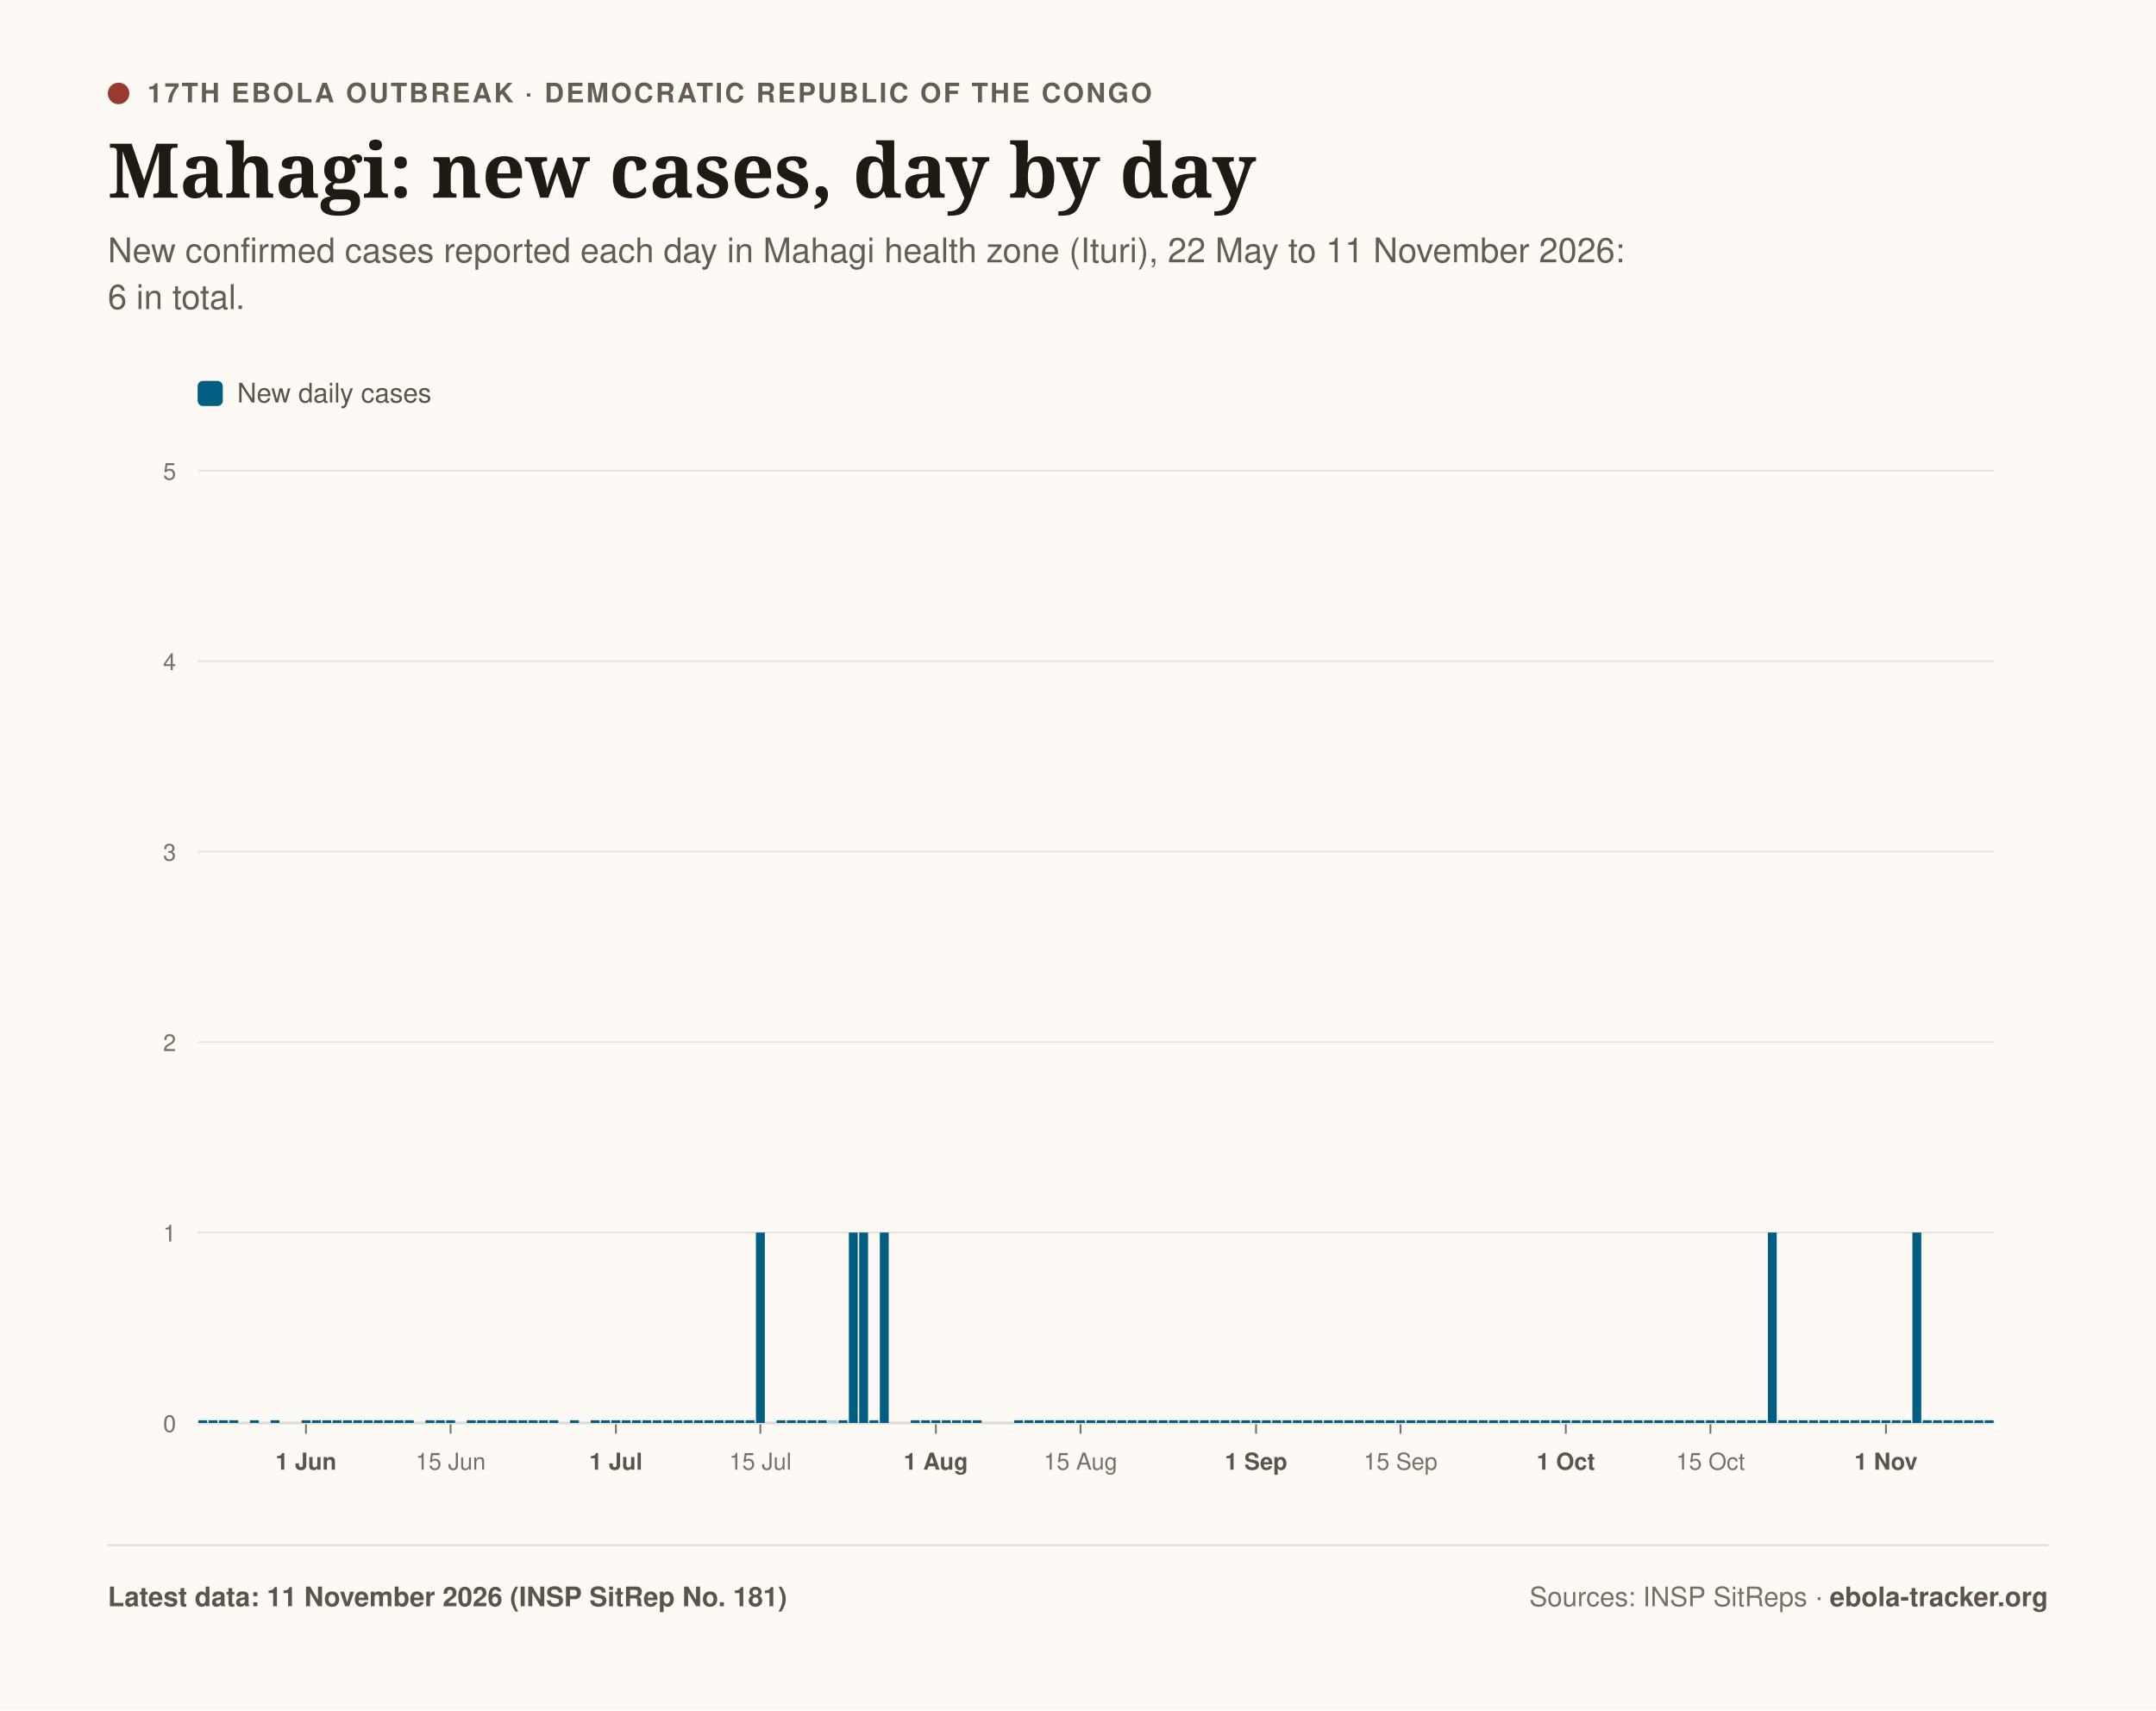
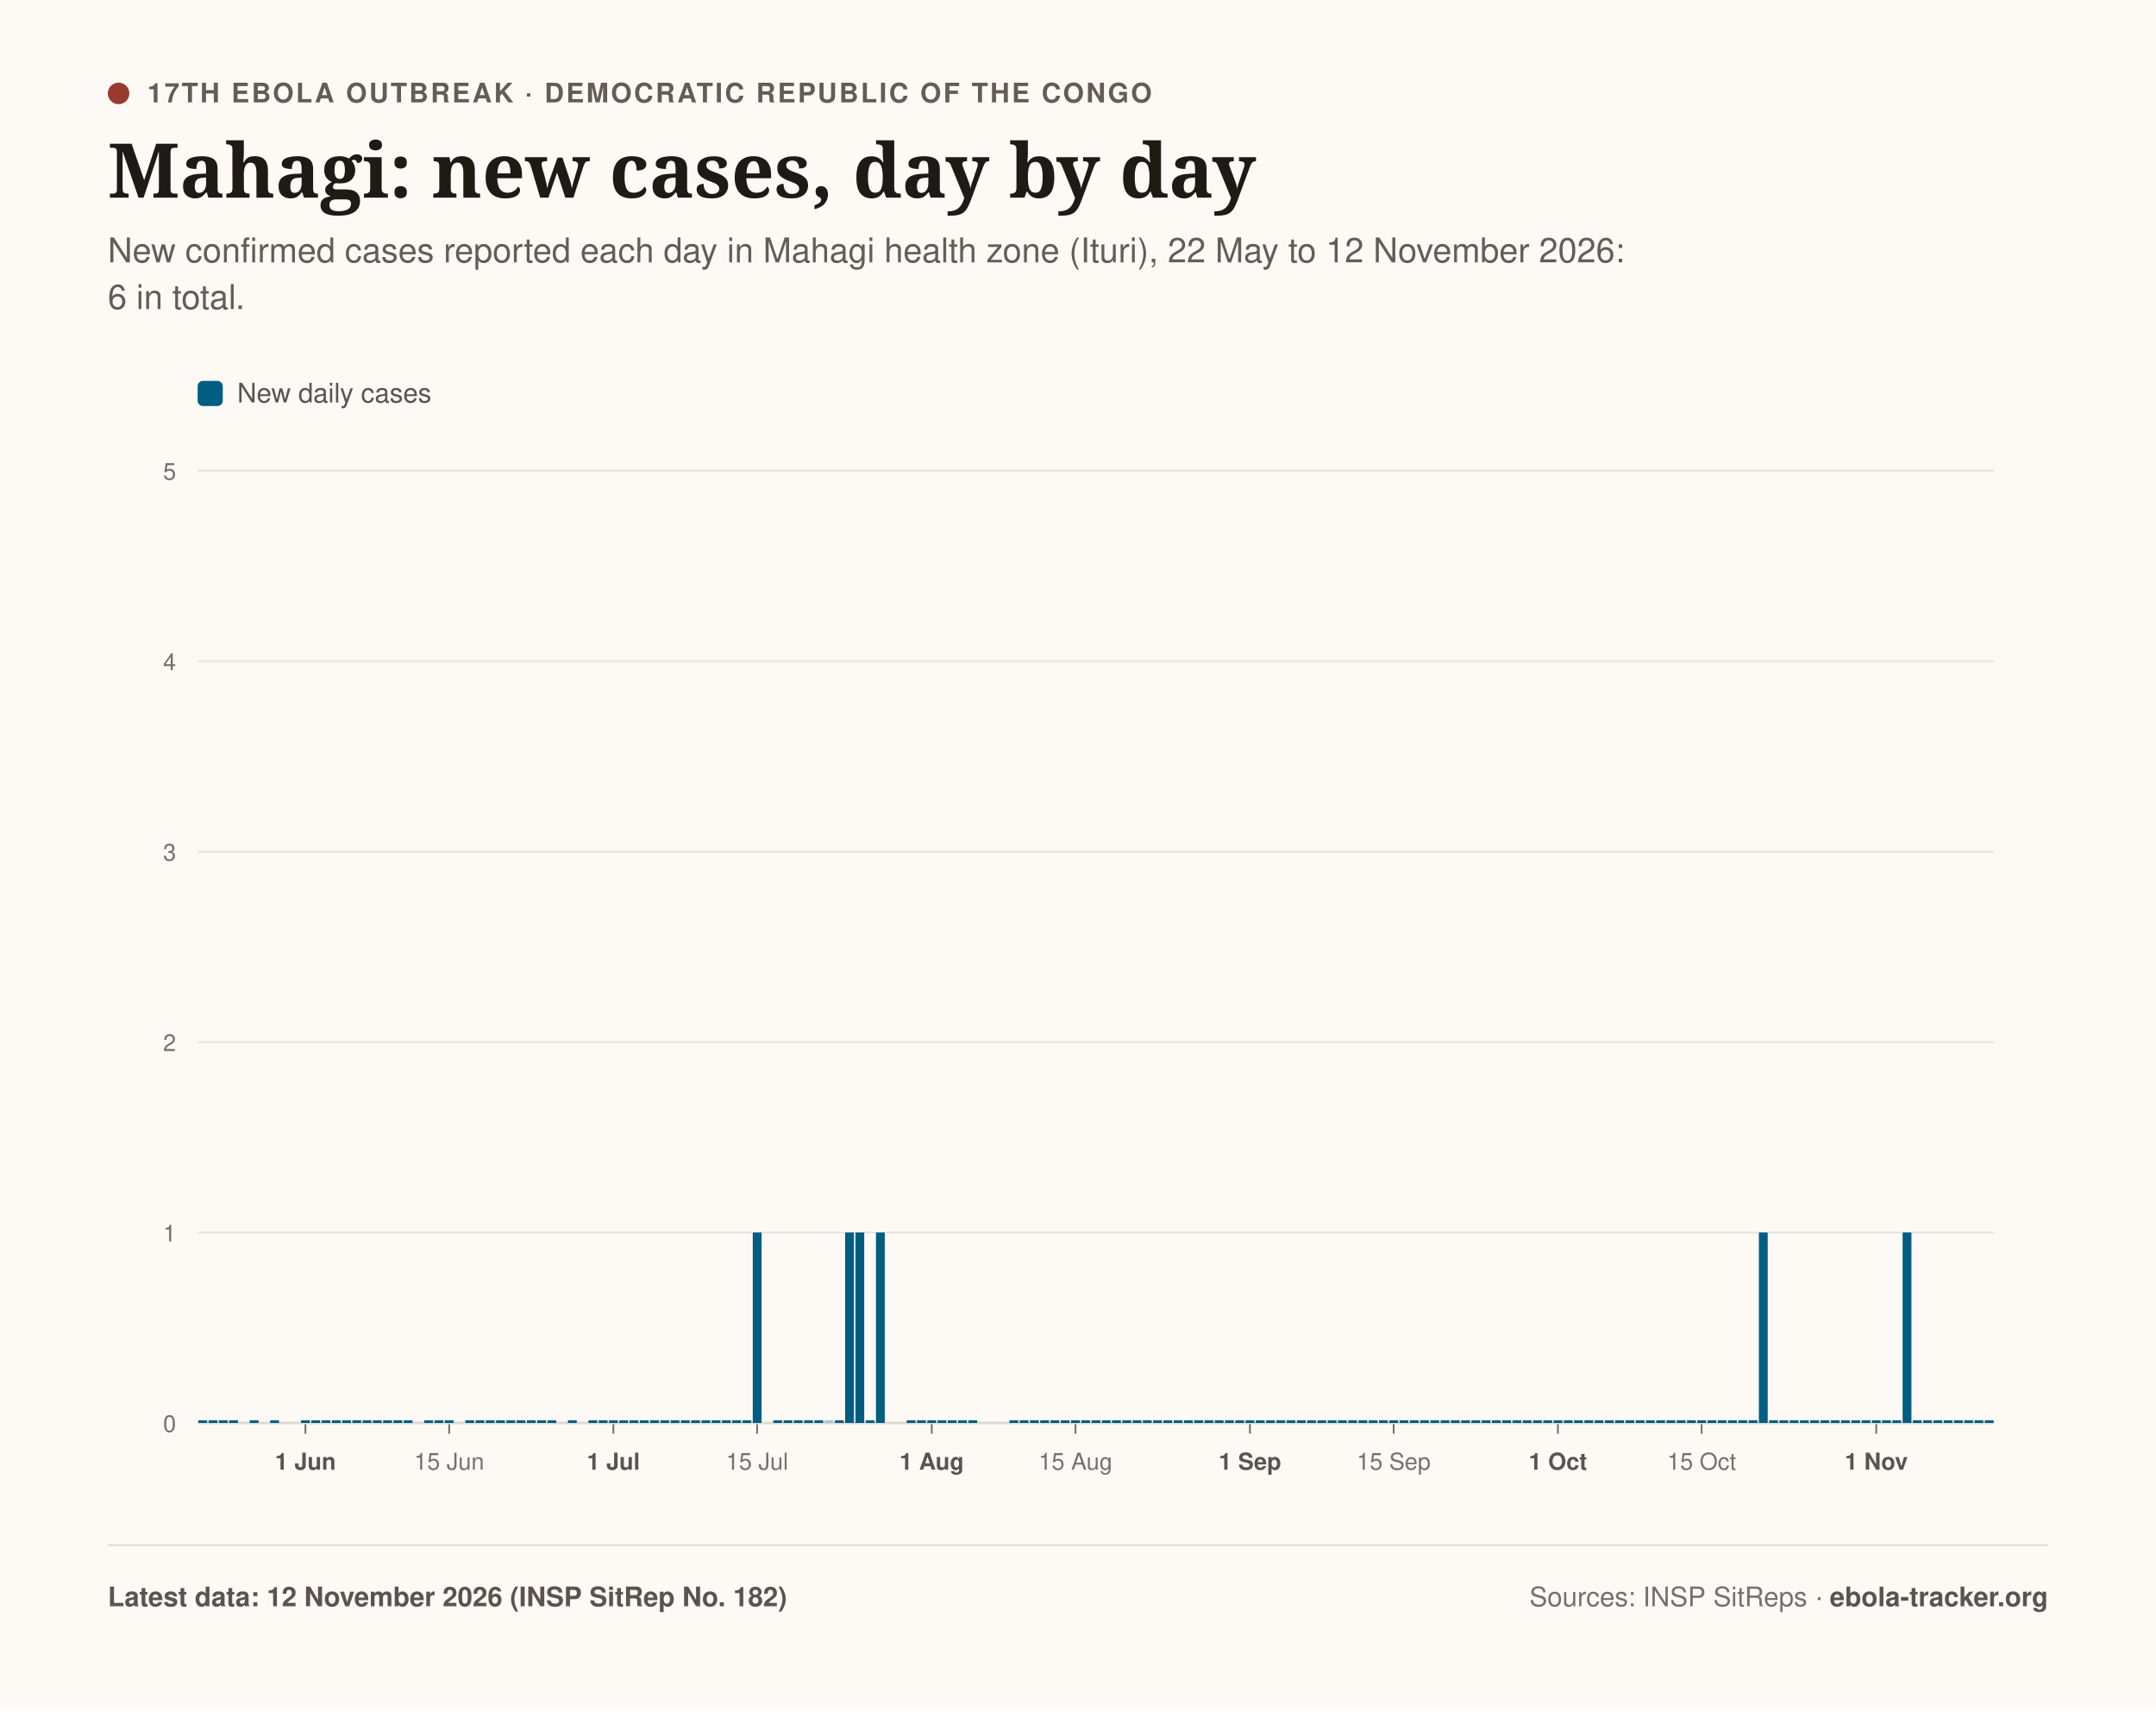
- <svg xmlns="http://www.w3.org/2000/svg" viewBox="0 0 1200 952" role="img" aria-label="Mahagi: new cases, day by day. New confirmed cases reported each day in Mahagi health zone (Ituri), 22 May to 11 November 2026: 6 in total.">
+ <svg xmlns="http://www.w3.org/2000/svg" viewBox="0 0 1200 952" role="img" aria-label="Mahagi: new cases, day by day. New confirmed cases reported each day in Mahagi health zone (Ituri), 22 May to 12 November 2026: 6 in total.">
  <rect width="1200" height="952" fill="#FDFAF6" />
  <circle cx="66" cy="52" r="6" fill="#993A2E" />
  <text x="82.0" y="57.0" font-family="'Public Sans',Helvetica,Arial,sans-serif" font-size="15" font-weight="700" fill="#635D54" text-anchor="start" letter-spacing=".08em">17TH EBOLA OUTBREAK · DEMOCRATIC REPUBLIC OF THE CONGO</text>
  <text x="60.0" y="110.0" font-family="'Source Serif 4',Georgia,serif" font-size="42" font-weight="600" fill="#1F1A13" text-anchor="start">Mahagi: new cases, day by day</text>
-   <text x="60.0" y="146.0" font-family="'Public Sans',Helvetica,Arial,sans-serif" font-size="19" font-weight="400" fill="#635D54" text-anchor="start">New confirmed cases reported each day in Mahagi health zone (Ituri), 22 May to 11 November 2026:</text>
+   <text x="60.0" y="146.0" font-family="'Public Sans',Helvetica,Arial,sans-serif" font-size="19" font-weight="400" fill="#635D54" text-anchor="start">New confirmed cases reported each day in Mahagi health zone (Ituri), 22 May to 12 November 2026:</text>
  <text x="60.0" y="172.0" font-family="'Public Sans',Helvetica,Arial,sans-serif" font-size="19" font-weight="400" fill="#635D54" text-anchor="start">6 in total.</text>
  <rect x="110" y="212" width="14" height="14" rx="3" fill="#005E82" />
  <text x="132.0" y="224.0" font-family="'Public Sans',Helvetica,Arial,sans-serif" font-size="15" font-weight="400" fill="#5A544C" text-anchor="start">New daily cases</text>
  <line x1="110" x2="1110" y1="792.0" y2="792.0" stroke="#E7E4E0" />
  <text x="98.0" y="797.0" font-family="'Public Sans',Helvetica,Arial,sans-serif" font-size="13" font-weight="400" fill="#777068" text-anchor="end">0</text>
  <line x1="110" x2="1110" y1="686.0" y2="686.0" stroke="#E7E4E0" />
  <text x="98.0" y="691.0" font-family="'Public Sans',Helvetica,Arial,sans-serif" font-size="13" font-weight="400" fill="#777068" text-anchor="end">1</text>
  <line x1="110" x2="1110" y1="580.0" y2="580.0" stroke="#E7E4E0" />
  <text x="98.0" y="585.0" font-family="'Public Sans',Helvetica,Arial,sans-serif" font-size="13" font-weight="400" fill="#777068" text-anchor="end">2</text>
  <line x1="110" x2="1110" y1="474.0" y2="474.0" stroke="#E7E4E0" />
  <text x="98.0" y="479.0" font-family="'Public Sans',Helvetica,Arial,sans-serif" font-size="13" font-weight="400" fill="#777068" text-anchor="end">3</text>
  <line x1="110" x2="1110" y1="368.0" y2="368.0" stroke="#E7E4E0" />
  <text x="98.0" y="373.0" font-family="'Public Sans',Helvetica,Arial,sans-serif" font-size="13" font-weight="400" fill="#777068" text-anchor="end">4</text>
  <line x1="110" x2="1110" y1="262.0" y2="262.0" stroke="#E7E4E0" />
  <text x="98.0" y="267.0" font-family="'Public Sans',Helvetica,Arial,sans-serif" font-size="13" font-weight="400" fill="#777068" text-anchor="end">5</text>
-   <line x1="170.3" x2="170.3" y1="792" y2="798" stroke="#777068" />
-   <text x="170.3" y="818.0" font-family="'Public Sans',Helvetica,Arial,sans-serif" font-size="13" font-weight="600" fill="#5A544C" text-anchor="middle">1 Jun</text>
-   <line x1="250.8" x2="250.8" y1="792" y2="798" stroke="#777068" />
-   <text x="250.8" y="818.0" font-family="'Public Sans',Helvetica,Arial,sans-serif" font-size="13" font-weight="400" fill="#777068" text-anchor="middle">15 Jun</text>
-   <line x1="342.8" x2="342.8" y1="792" y2="798" stroke="#777068" />
-   <text x="342.8" y="818.0" font-family="'Public Sans',Helvetica,Arial,sans-serif" font-size="13" font-weight="600" fill="#5A544C" text-anchor="middle">1 Jul</text>
-   <line x1="423.2" x2="423.2" y1="792" y2="798" stroke="#777068" />
-   <text x="423.2" y="818.0" font-family="'Public Sans',Helvetica,Arial,sans-serif" font-size="13" font-weight="400" fill="#777068" text-anchor="middle">15 Jul</text>
-   <line x1="520.9" x2="520.9" y1="792" y2="798" stroke="#777068" />
-   <text x="520.9" y="818.0" font-family="'Public Sans',Helvetica,Arial,sans-serif" font-size="13" font-weight="600" fill="#5A544C" text-anchor="middle">1 Aug</text>
-   <line x1="601.4" x2="601.4" y1="792" y2="798" stroke="#777068" />
-   <text x="601.4" y="818.0" font-family="'Public Sans',Helvetica,Arial,sans-serif" font-size="13" font-weight="400" fill="#777068" text-anchor="middle">15 Aug</text>
-   <line x1="699.1" x2="699.1" y1="792" y2="798" stroke="#777068" />
-   <text x="699.1" y="818.0" font-family="'Public Sans',Helvetica,Arial,sans-serif" font-size="13" font-weight="600" fill="#5A544C" text-anchor="middle">1 Sep</text>
-   <line x1="779.5" x2="779.5" y1="792" y2="798" stroke="#777068" />
-   <text x="779.5" y="818.0" font-family="'Public Sans',Helvetica,Arial,sans-serif" font-size="13" font-weight="400" fill="#777068" text-anchor="middle">15 Sep</text>
-   <line x1="871.5" x2="871.5" y1="792" y2="798" stroke="#777068" />
-   <text x="871.5" y="818.0" font-family="'Public Sans',Helvetica,Arial,sans-serif" font-size="13" font-weight="600" fill="#5A544C" text-anchor="middle">1 Oct</text>
-   <line x1="952.0" x2="952.0" y1="792" y2="798" stroke="#777068" />
-   <text x="952.0" y="818.0" font-family="'Public Sans',Helvetica,Arial,sans-serif" font-size="13" font-weight="400" fill="#777068" text-anchor="middle">15 Oct</text>
-   <line x1="1049.7" x2="1049.7" y1="792" y2="798" stroke="#777068" />
-   <text x="1049.7" y="818.0" font-family="'Public Sans',Helvetica,Arial,sans-serif" font-size="13" font-weight="600" fill="#5A544C" text-anchor="middle">1 Nov</text>
+   <line x1="170.0" x2="170.0" y1="792" y2="798" stroke="#777068" />
+   <text x="170.0" y="818.0" font-family="'Public Sans',Helvetica,Arial,sans-serif" font-size="13" font-weight="600" fill="#5A544C" text-anchor="middle">1 Jun</text>
+   <line x1="250.0" x2="250.0" y1="792" y2="798" stroke="#777068" />
+   <text x="250.0" y="818.0" font-family="'Public Sans',Helvetica,Arial,sans-serif" font-size="13" font-weight="400" fill="#777068" text-anchor="middle">15 Jun</text>
+   <line x1="341.4" x2="341.4" y1="792" y2="798" stroke="#777068" />
+   <text x="341.4" y="818.0" font-family="'Public Sans',Helvetica,Arial,sans-serif" font-size="13" font-weight="600" fill="#5A544C" text-anchor="middle">1 Jul</text>
+   <line x1="421.4" x2="421.4" y1="792" y2="798" stroke="#777068" />
+   <text x="421.4" y="818.0" font-family="'Public Sans',Helvetica,Arial,sans-serif" font-size="13" font-weight="400" fill="#777068" text-anchor="middle">15 Jul</text>
+   <line x1="518.6" x2="518.6" y1="792" y2="798" stroke="#777068" />
+   <text x="518.6" y="818.0" font-family="'Public Sans',Helvetica,Arial,sans-serif" font-size="13" font-weight="600" fill="#5A544C" text-anchor="middle">1 Aug</text>
+   <line x1="598.6" x2="598.6" y1="792" y2="798" stroke="#777068" />
+   <text x="598.6" y="818.0" font-family="'Public Sans',Helvetica,Arial,sans-serif" font-size="13" font-weight="400" fill="#777068" text-anchor="middle">15 Aug</text>
+   <line x1="695.7" x2="695.7" y1="792" y2="798" stroke="#777068" />
+   <text x="695.7" y="818.0" font-family="'Public Sans',Helvetica,Arial,sans-serif" font-size="13" font-weight="600" fill="#5A544C" text-anchor="middle">1 Sep</text>
+   <line x1="775.7" x2="775.7" y1="792" y2="798" stroke="#777068" />
+   <text x="775.7" y="818.0" font-family="'Public Sans',Helvetica,Arial,sans-serif" font-size="13" font-weight="400" fill="#777068" text-anchor="middle">15 Sep</text>
+   <line x1="867.1" x2="867.1" y1="792" y2="798" stroke="#777068" />
+   <text x="867.1" y="818.0" font-family="'Public Sans',Helvetica,Arial,sans-serif" font-size="13" font-weight="600" fill="#5A544C" text-anchor="middle">1 Oct</text>
+   <line x1="947.1" x2="947.1" y1="792" y2="798" stroke="#777068" />
+   <text x="947.1" y="818.0" font-family="'Public Sans',Helvetica,Arial,sans-serif" font-size="13" font-weight="400" fill="#777068" text-anchor="middle">15 Oct</text>
+   <line x1="1044.3" x2="1044.3" y1="792" y2="798" stroke="#777068" />
+   <text x="1044.3" y="818.0" font-family="'Public Sans',Helvetica,Arial,sans-serif" font-size="13" font-weight="600" fill="#5A544C" text-anchor="middle">1 Nov</text>
  <line x1="110" x2="1110" y1="792" y2="792" stroke="#DEDAD5" stroke-width="1.5" />
-   <rect x="110.40" y="790.50" width="4.94" height="1.50" fill="#005E82" />
-   <rect x="116.15" y="790.50" width="4.94" height="1.50" fill="#005E82" />
-   <rect x="121.90" y="790.50" width="4.94" height="1.50" fill="#005E82" />
-   <rect x="127.64" y="790.50" width="4.94" height="1.50" fill="#005E82" />
-   <rect x="139.14" y="790.50" width="4.94" height="1.50" fill="#005E82" />
-   <rect x="150.63" y="790.50" width="4.94" height="1.50" fill="#005E82" />
-   <rect x="167.87" y="790.50" width="4.94" height="1.50" fill="#005E82" />
-   <rect x="173.62" y="790.50" width="4.94" height="1.50" fill="#005E82" />
-   <rect x="179.37" y="790.50" width="4.94" height="1.50" fill="#005E82" />
-   <rect x="185.11" y="790.50" width="4.94" height="1.50" fill="#005E82" />
-   <rect x="190.86" y="790.50" width="4.94" height="1.50" fill="#005E82" />
-   <rect x="196.61" y="790.50" width="4.94" height="1.50" fill="#005E82" />
-   <rect x="202.36" y="790.50" width="4.94" height="1.50" fill="#005E82" />
-   <rect x="208.10" y="790.50" width="4.94" height="1.50" fill="#005E82" />
-   <rect x="213.85" y="790.50" width="4.94" height="1.50" fill="#005E82" />
-   <rect x="219.60" y="790.50" width="4.94" height="1.50" fill="#005E82" />
-   <rect x="225.34" y="790.50" width="4.94" height="1.50" fill="#005E82" />
-   <rect x="236.84" y="790.50" width="4.94" height="1.50" fill="#005E82" />
-   <rect x="242.59" y="790.50" width="4.94" height="1.50" fill="#005E82" />
-   <rect x="248.33" y="790.50" width="4.94" height="1.50" fill="#005E82" />
-   <rect x="259.83" y="790.50" width="4.94" height="1.50" fill="#005E82" />
-   <rect x="265.57" y="790.50" width="4.94" height="1.50" fill="#005E82" />
-   <rect x="271.32" y="790.50" width="4.94" height="1.50" fill="#005E82" />
-   <rect x="277.07" y="790.50" width="4.94" height="1.50" fill="#005E82" />
-   <rect x="282.82" y="790.50" width="4.94" height="1.50" fill="#005E82" />
-   <rect x="288.56" y="790.50" width="4.94" height="1.50" fill="#005E82" />
-   <rect x="294.31" y="790.50" width="4.94" height="1.50" fill="#005E82" />
-   <rect x="300.06" y="790.50" width="4.94" height="1.50" fill="#005E82" />
-   <rect x="305.80" y="790.50" width="4.94" height="1.50" fill="#005E82" />
-   <rect x="317.30" y="790.50" width="4.94" height="1.50" fill="#005E82" />
-   <rect x="328.79" y="790.50" width="4.94" height="1.50" fill="#005E82" />
-   <rect x="334.54" y="790.50" width="4.94" height="1.50" fill="#005E82" />
-   <rect x="340.29" y="790.50" width="4.94" height="1.50" fill="#005E82" />
-   <rect x="346.03" y="790.50" width="4.94" height="1.50" fill="#005E82" />
-   <rect x="351.78" y="790.50" width="4.94" height="1.50" fill="#005E82" />
-   <rect x="357.53" y="790.50" width="4.94" height="1.50" fill="#005E82" />
-   <rect x="363.28" y="790.50" width="4.94" height="1.50" fill="#005E82" />
-   <rect x="369.02" y="790.50" width="4.94" height="1.50" fill="#005E82" />
-   <rect x="374.77" y="790.50" width="4.94" height="1.50" fill="#005E82" />
-   <rect x="380.52" y="790.50" width="4.94" height="1.50" fill="#005E82" />
-   <rect x="386.26" y="790.50" width="4.94" height="1.50" fill="#005E82" />
-   <rect x="392.01" y="790.50" width="4.94" height="1.50" fill="#005E82" />
-   <rect x="397.76" y="790.50" width="4.94" height="1.50" fill="#005E82" />
-   <rect x="403.51" y="790.50" width="4.94" height="1.50" fill="#005E82" />
-   <rect x="409.25" y="790.50" width="4.94" height="1.50" fill="#005E82" />
-   <rect x="415.00" y="790.50" width="4.94" height="1.50" fill="#005E82" />
-   <rect x="420.75" y="686.00" width="4.94" height="106.00" fill="#005E82" />
-   <rect x="432.24" y="790.50" width="4.94" height="1.50" fill="#005E82" />
-   <rect x="437.99" y="790.50" width="4.94" height="1.50" fill="#005E82" />
-   <rect x="443.74" y="790.50" width="4.94" height="1.50" fill="#005E82" />
-   <rect x="449.48" y="790.50" width="4.94" height="1.50" fill="#005E82" />
-   <rect x="455.23" y="790.50" width="4.94" height="1.50" fill="#005E82" />
-   <rect x="460.98" y="790.50" width="4.94" height="1.50" fill="#a6c7d3" />
-   <rect x="466.72" y="790.50" width="4.94" height="1.50" fill="#005E82" />
-   <rect x="472.47" y="686.00" width="4.94" height="106.00" fill="#005E82" />
-   <rect x="478.22" y="686.00" width="4.94" height="106.00" fill="#005E82" />
-   <rect x="483.97" y="790.50" width="4.94" height="1.50" fill="#005E82" />
-   <rect x="489.71" y="686.00" width="4.94" height="106.00" fill="#005E82" />
-   <rect x="506.95" y="790.50" width="4.94" height="1.50" fill="#005E82" />
-   <rect x="512.70" y="790.50" width="4.94" height="1.50" fill="#005E82" />
-   <rect x="518.45" y="790.50" width="4.94" height="1.50" fill="#005E82" />
-   <rect x="524.20" y="790.50" width="4.94" height="1.50" fill="#005E82" />
-   <rect x="529.94" y="790.50" width="4.94" height="1.50" fill="#005E82" />
-   <rect x="535.69" y="790.50" width="4.94" height="1.50" fill="#005E82" />
-   <rect x="541.44" y="790.50" width="4.94" height="1.50" fill="#005E82" />
-   <rect x="564.43" y="790.50" width="4.94" height="1.50" fill="#005E82" />
-   <rect x="570.17" y="790.50" width="4.94" height="1.50" fill="#005E82" />
-   <rect x="575.92" y="790.50" width="4.94" height="1.50" fill="#005E82" />
-   <rect x="581.67" y="790.50" width="4.94" height="1.50" fill="#005E82" />
-   <rect x="587.41" y="790.50" width="4.94" height="1.50" fill="#005E82" />
-   <rect x="593.16" y="790.50" width="4.94" height="1.50" fill="#005E82" />
-   <rect x="598.91" y="790.50" width="4.94" height="1.50" fill="#005E82" />
-   <rect x="604.66" y="790.50" width="4.94" height="1.50" fill="#005E82" />
-   <rect x="610.40" y="790.50" width="4.94" height="1.50" fill="#005E82" />
-   <rect x="616.15" y="790.50" width="4.94" height="1.50" fill="#005E82" />
-   <rect x="621.90" y="790.50" width="4.94" height="1.50" fill="#005E82" />
-   <rect x="627.64" y="790.50" width="4.94" height="1.50" fill="#005E82" />
-   <rect x="633.39" y="790.50" width="4.94" height="1.50" fill="#005E82" />
-   <rect x="639.14" y="790.50" width="4.94" height="1.50" fill="#005E82" />
-   <rect x="644.89" y="790.50" width="4.94" height="1.50" fill="#005E82" />
-   <rect x="650.63" y="790.50" width="4.94" height="1.50" fill="#005E82" />
-   <rect x="656.38" y="790.50" width="4.94" height="1.50" fill="#005E82" />
-   <rect x="662.13" y="790.50" width="4.94" height="1.50" fill="#005E82" />
-   <rect x="667.87" y="790.50" width="4.94" height="1.50" fill="#005E82" />
-   <rect x="673.62" y="790.50" width="4.94" height="1.50" fill="#005E82" />
-   <rect x="679.37" y="790.50" width="4.94" height="1.50" fill="#005E82" />
-   <rect x="685.11" y="790.50" width="4.94" height="1.50" fill="#005E82" />
-   <rect x="690.86" y="790.50" width="4.94" height="1.50" fill="#005E82" />
-   <rect x="696.61" y="790.50" width="4.94" height="1.50" fill="#005E82" />
-   <rect x="702.36" y="790.50" width="4.94" height="1.50" fill="#005E82" />
-   <rect x="708.10" y="790.50" width="4.94" height="1.50" fill="#005E82" />
-   <rect x="713.85" y="790.50" width="4.94" height="1.50" fill="#005E82" />
-   <rect x="719.60" y="790.50" width="4.94" height="1.50" fill="#005E82" />
-   <rect x="725.34" y="790.50" width="4.94" height="1.50" fill="#005E82" />
-   <rect x="731.09" y="790.50" width="4.94" height="1.50" fill="#005E82" />
-   <rect x="736.84" y="790.50" width="4.94" height="1.50" fill="#005E82" />
-   <rect x="742.59" y="790.50" width="4.94" height="1.50" fill="#005E82" />
-   <rect x="748.33" y="790.50" width="4.94" height="1.50" fill="#005E82" />
-   <rect x="754.08" y="790.50" width="4.94" height="1.50" fill="#005E82" />
-   <rect x="759.83" y="790.50" width="4.94" height="1.50" fill="#005E82" />
-   <rect x="765.57" y="790.50" width="4.94" height="1.50" fill="#005E82" />
-   <rect x="771.32" y="790.50" width="4.94" height="1.50" fill="#005E82" />
-   <rect x="777.07" y="790.50" width="4.94" height="1.50" fill="#005E82" />
-   <rect x="782.82" y="790.50" width="4.94" height="1.50" fill="#005E82" />
-   <rect x="788.56" y="790.50" width="4.94" height="1.50" fill="#005E82" />
-   <rect x="794.31" y="790.50" width="4.94" height="1.50" fill="#005E82" />
-   <rect x="800.06" y="790.50" width="4.94" height="1.50" fill="#005E82" />
-   <rect x="805.80" y="790.50" width="4.94" height="1.50" fill="#005E82" />
-   <rect x="811.55" y="790.50" width="4.94" height="1.50" fill="#005E82" />
-   <rect x="817.30" y="790.50" width="4.94" height="1.50" fill="#005E82" />
-   <rect x="823.05" y="790.50" width="4.94" height="1.50" fill="#005E82" />
-   <rect x="828.79" y="790.50" width="4.94" height="1.50" fill="#005E82" />
-   <rect x="834.54" y="790.50" width="4.94" height="1.50" fill="#005E82" />
-   <rect x="840.29" y="790.50" width="4.94" height="1.50" fill="#005E82" />
-   <rect x="846.03" y="790.50" width="4.94" height="1.50" fill="#005E82" />
-   <rect x="851.78" y="790.50" width="4.94" height="1.50" fill="#005E82" />
-   <rect x="857.53" y="790.50" width="4.94" height="1.50" fill="#005E82" />
-   <rect x="863.28" y="790.50" width="4.94" height="1.50" fill="#005E82" />
-   <rect x="869.02" y="790.50" width="4.94" height="1.50" fill="#005E82" />
-   <rect x="874.77" y="790.50" width="4.94" height="1.50" fill="#005E82" />
-   <rect x="880.52" y="790.50" width="4.94" height="1.50" fill="#005E82" />
-   <rect x="886.26" y="790.50" width="4.94" height="1.50" fill="#005E82" />
-   <rect x="892.01" y="790.50" width="4.94" height="1.50" fill="#005E82" />
-   <rect x="897.76" y="790.50" width="4.94" height="1.50" fill="#005E82" />
-   <rect x="903.51" y="790.50" width="4.94" height="1.50" fill="#005E82" />
-   <rect x="909.25" y="790.50" width="4.94" height="1.50" fill="#005E82" />
-   <rect x="915.00" y="790.50" width="4.94" height="1.50" fill="#005E82" />
-   <rect x="920.75" y="790.50" width="4.94" height="1.50" fill="#005E82" />
-   <rect x="926.49" y="790.50" width="4.94" height="1.50" fill="#005E82" />
-   <rect x="932.24" y="790.50" width="4.94" height="1.50" fill="#005E82" />
-   <rect x="937.99" y="790.50" width="4.94" height="1.50" fill="#005E82" />
-   <rect x="943.74" y="790.50" width="4.94" height="1.50" fill="#005E82" />
-   <rect x="949.48" y="790.50" width="4.94" height="1.50" fill="#005E82" />
-   <rect x="955.23" y="790.50" width="4.94" height="1.50" fill="#005E82" />
-   <rect x="960.98" y="790.50" width="4.94" height="1.50" fill="#005E82" />
-   <rect x="966.72" y="790.50" width="4.94" height="1.50" fill="#005E82" />
-   <rect x="972.47" y="790.50" width="4.94" height="1.50" fill="#005E82" />
-   <rect x="978.22" y="790.50" width="4.94" height="1.50" fill="#005E82" />
-   <rect x="983.97" y="686.00" width="4.94" height="106.00" fill="#005E82" />
-   <rect x="989.71" y="790.50" width="4.94" height="1.50" fill="#005E82" />
-   <rect x="995.46" y="790.50" width="4.94" height="1.50" fill="#005E82" />
-   <rect x="1001.21" y="790.50" width="4.94" height="1.50" fill="#005E82" />
-   <rect x="1006.95" y="790.50" width="4.94" height="1.50" fill="#005E82" />
-   <rect x="1012.70" y="790.50" width="4.94" height="1.50" fill="#005E82" />
-   <rect x="1018.45" y="790.50" width="4.94" height="1.50" fill="#005E82" />
-   <rect x="1024.20" y="790.50" width="4.94" height="1.50" fill="#005E82" />
-   <rect x="1029.94" y="790.50" width="4.94" height="1.50" fill="#005E82" />
-   <rect x="1035.69" y="790.50" width="4.94" height="1.50" fill="#005E82" />
-   <rect x="1041.44" y="790.50" width="4.94" height="1.50" fill="#005E82" />
-   <rect x="1047.18" y="790.50" width="4.94" height="1.50" fill="#005E82" />
-   <rect x="1052.93" y="790.50" width="4.94" height="1.50" fill="#005E82" />
-   <rect x="1058.68" y="790.50" width="4.94" height="1.50" fill="#005E82" />
-   <rect x="1064.43" y="686.00" width="4.94" height="106.00" fill="#005E82" />
-   <rect x="1070.17" y="790.50" width="4.94" height="1.50" fill="#005E82" />
-   <rect x="1075.92" y="790.50" width="4.94" height="1.50" fill="#005E82" />
-   <rect x="1081.67" y="790.50" width="4.94" height="1.50" fill="#005E82" />
-   <rect x="1087.41" y="790.50" width="4.94" height="1.50" fill="#005E82" />
-   <rect x="1093.16" y="790.50" width="4.94" height="1.50" fill="#005E82" />
-   <rect x="1098.91" y="790.50" width="4.94" height="1.50" fill="#005E82" />
-   <rect x="1104.66" y="790.50" width="4.94" height="1.50" fill="#005E82" />
+   <rect x="110.40" y="790.50" width="4.91" height="1.50" fill="#005E82" />
+   <rect x="116.11" y="790.50" width="4.91" height="1.50" fill="#005E82" />
+   <rect x="121.83" y="790.50" width="4.91" height="1.50" fill="#005E82" />
+   <rect x="127.54" y="790.50" width="4.91" height="1.50" fill="#005E82" />
+   <rect x="138.97" y="790.50" width="4.91" height="1.50" fill="#005E82" />
+   <rect x="150.40" y="790.50" width="4.91" height="1.50" fill="#005E82" />
+   <rect x="167.54" y="790.50" width="4.91" height="1.50" fill="#005E82" />
+   <rect x="173.26" y="790.50" width="4.91" height="1.50" fill="#005E82" />
+   <rect x="178.97" y="790.50" width="4.91" height="1.50" fill="#005E82" />
+   <rect x="184.69" y="790.50" width="4.91" height="1.50" fill="#005E82" />
+   <rect x="190.40" y="790.50" width="4.91" height="1.50" fill="#005E82" />
+   <rect x="196.11" y="790.50" width="4.91" height="1.50" fill="#005E82" />
+   <rect x="201.83" y="790.50" width="4.91" height="1.50" fill="#005E82" />
+   <rect x="207.54" y="790.50" width="4.91" height="1.50" fill="#005E82" />
+   <rect x="213.26" y="790.50" width="4.91" height="1.50" fill="#005E82" />
+   <rect x="218.97" y="790.50" width="4.91" height="1.50" fill="#005E82" />
+   <rect x="224.69" y="790.50" width="4.91" height="1.50" fill="#005E82" />
+   <rect x="236.11" y="790.50" width="4.91" height="1.50" fill="#005E82" />
+   <rect x="241.83" y="790.50" width="4.91" height="1.50" fill="#005E82" />
+   <rect x="247.54" y="790.50" width="4.91" height="1.50" fill="#005E82" />
+   <rect x="258.97" y="790.50" width="4.91" height="1.50" fill="#005E82" />
+   <rect x="264.69" y="790.50" width="4.91" height="1.50" fill="#005E82" />
+   <rect x="270.40" y="790.50" width="4.91" height="1.50" fill="#005E82" />
+   <rect x="276.11" y="790.50" width="4.91" height="1.50" fill="#005E82" />
+   <rect x="281.83" y="790.50" width="4.91" height="1.50" fill="#005E82" />
+   <rect x="287.54" y="790.50" width="4.91" height="1.50" fill="#005E82" />
+   <rect x="293.26" y="790.50" width="4.91" height="1.50" fill="#005E82" />
+   <rect x="298.97" y="790.50" width="4.91" height="1.50" fill="#005E82" />
+   <rect x="304.69" y="790.50" width="4.91" height="1.50" fill="#005E82" />
+   <rect x="316.11" y="790.50" width="4.91" height="1.50" fill="#005E82" />
+   <rect x="327.54" y="790.50" width="4.91" height="1.50" fill="#005E82" />
+   <rect x="333.26" y="790.50" width="4.91" height="1.50" fill="#005E82" />
+   <rect x="338.97" y="790.50" width="4.91" height="1.50" fill="#005E82" />
+   <rect x="344.69" y="790.50" width="4.91" height="1.50" fill="#005E82" />
+   <rect x="350.40" y="790.50" width="4.91" height="1.50" fill="#005E82" />
+   <rect x="356.11" y="790.50" width="4.91" height="1.50" fill="#005E82" />
+   <rect x="361.83" y="790.50" width="4.91" height="1.50" fill="#005E82" />
+   <rect x="367.54" y="790.50" width="4.91" height="1.50" fill="#005E82" />
+   <rect x="373.26" y="790.50" width="4.91" height="1.50" fill="#005E82" />
+   <rect x="378.97" y="790.50" width="4.91" height="1.50" fill="#005E82" />
+   <rect x="384.69" y="790.50" width="4.91" height="1.50" fill="#005E82" />
+   <rect x="390.40" y="790.50" width="4.91" height="1.50" fill="#005E82" />
+   <rect x="396.11" y="790.50" width="4.91" height="1.50" fill="#005E82" />
+   <rect x="401.83" y="790.50" width="4.91" height="1.50" fill="#005E82" />
+   <rect x="407.54" y="790.50" width="4.91" height="1.50" fill="#005E82" />
+   <rect x="413.26" y="790.50" width="4.91" height="1.50" fill="#005E82" />
+   <rect x="418.97" y="686.00" width="4.91" height="106.00" fill="#005E82" />
+   <rect x="430.40" y="790.50" width="4.91" height="1.50" fill="#005E82" />
+   <rect x="436.11" y="790.50" width="4.91" height="1.50" fill="#005E82" />
+   <rect x="441.83" y="790.50" width="4.91" height="1.50" fill="#005E82" />
+   <rect x="447.54" y="790.50" width="4.91" height="1.50" fill="#005E82" />
+   <rect x="453.26" y="790.50" width="4.91" height="1.50" fill="#005E82" />
+   <rect x="458.97" y="790.50" width="4.91" height="1.50" fill="#a6c7d3" />
+   <rect x="464.69" y="790.50" width="4.91" height="1.50" fill="#005E82" />
+   <rect x="470.40" y="686.00" width="4.91" height="106.00" fill="#005E82" />
+   <rect x="476.11" y="686.00" width="4.91" height="106.00" fill="#005E82" />
+   <rect x="481.83" y="790.50" width="4.91" height="1.50" fill="#005E82" />
+   <rect x="487.54" y="686.00" width="4.91" height="106.00" fill="#005E82" />
+   <rect x="504.69" y="790.50" width="4.91" height="1.50" fill="#005E82" />
+   <rect x="510.40" y="790.50" width="4.91" height="1.50" fill="#005E82" />
+   <rect x="516.11" y="790.50" width="4.91" height="1.50" fill="#005E82" />
+   <rect x="521.83" y="790.50" width="4.91" height="1.50" fill="#005E82" />
+   <rect x="527.54" y="790.50" width="4.91" height="1.50" fill="#005E82" />
+   <rect x="533.26" y="790.50" width="4.91" height="1.50" fill="#005E82" />
+   <rect x="538.97" y="790.50" width="4.91" height="1.50" fill="#005E82" />
+   <rect x="561.83" y="790.50" width="4.91" height="1.50" fill="#005E82" />
+   <rect x="567.54" y="790.50" width="4.91" height="1.50" fill="#005E82" />
+   <rect x="573.26" y="790.50" width="4.91" height="1.50" fill="#005E82" />
+   <rect x="578.97" y="790.50" width="4.91" height="1.50" fill="#005E82" />
+   <rect x="584.69" y="790.50" width="4.91" height="1.50" fill="#005E82" />
+   <rect x="590.40" y="790.50" width="4.91" height="1.50" fill="#005E82" />
+   <rect x="596.11" y="790.50" width="4.91" height="1.50" fill="#005E82" />
+   <rect x="601.83" y="790.50" width="4.91" height="1.50" fill="#005E82" />
+   <rect x="607.54" y="790.50" width="4.91" height="1.50" fill="#005E82" />
+   <rect x="613.26" y="790.50" width="4.91" height="1.50" fill="#005E82" />
+   <rect x="618.97" y="790.50" width="4.91" height="1.50" fill="#005E82" />
+   <rect x="624.69" y="790.50" width="4.91" height="1.50" fill="#005E82" />
+   <rect x="630.40" y="790.50" width="4.91" height="1.50" fill="#005E82" />
+   <rect x="636.11" y="790.50" width="4.91" height="1.50" fill="#005E82" />
+   <rect x="641.83" y="790.50" width="4.91" height="1.50" fill="#005E82" />
+   <rect x="647.54" y="790.50" width="4.91" height="1.50" fill="#005E82" />
+   <rect x="653.26" y="790.50" width="4.91" height="1.50" fill="#005E82" />
+   <rect x="658.97" y="790.50" width="4.91" height="1.50" fill="#005E82" />
+   <rect x="664.69" y="790.50" width="4.91" height="1.50" fill="#005E82" />
+   <rect x="670.40" y="790.50" width="4.91" height="1.50" fill="#005E82" />
+   <rect x="676.11" y="790.50" width="4.91" height="1.50" fill="#005E82" />
+   <rect x="681.83" y="790.50" width="4.91" height="1.50" fill="#005E82" />
+   <rect x="687.54" y="790.50" width="4.91" height="1.50" fill="#005E82" />
+   <rect x="693.26" y="790.50" width="4.91" height="1.50" fill="#005E82" />
+   <rect x="698.97" y="790.50" width="4.91" height="1.50" fill="#005E82" />
+   <rect x="704.69" y="790.50" width="4.91" height="1.50" fill="#005E82" />
+   <rect x="710.40" y="790.50" width="4.91" height="1.50" fill="#005E82" />
+   <rect x="716.11" y="790.50" width="4.91" height="1.50" fill="#005E82" />
+   <rect x="721.83" y="790.50" width="4.91" height="1.50" fill="#005E82" />
+   <rect x="727.54" y="790.50" width="4.91" height="1.50" fill="#005E82" />
+   <rect x="733.26" y="790.50" width="4.91" height="1.50" fill="#005E82" />
+   <rect x="738.97" y="790.50" width="4.91" height="1.50" fill="#005E82" />
+   <rect x="744.69" y="790.50" width="4.91" height="1.50" fill="#005E82" />
+   <rect x="750.40" y="790.50" width="4.91" height="1.50" fill="#005E82" />
+   <rect x="756.11" y="790.50" width="4.91" height="1.50" fill="#005E82" />
+   <rect x="761.83" y="790.50" width="4.91" height="1.50" fill="#005E82" />
+   <rect x="767.54" y="790.50" width="4.91" height="1.50" fill="#005E82" />
+   <rect x="773.26" y="790.50" width="4.91" height="1.50" fill="#005E82" />
+   <rect x="778.97" y="790.50" width="4.91" height="1.50" fill="#005E82" />
+   <rect x="784.69" y="790.50" width="4.91" height="1.50" fill="#005E82" />
+   <rect x="790.40" y="790.50" width="4.91" height="1.50" fill="#005E82" />
+   <rect x="796.11" y="790.50" width="4.91" height="1.50" fill="#005E82" />
+   <rect x="801.83" y="790.50" width="4.91" height="1.50" fill="#005E82" />
+   <rect x="807.54" y="790.50" width="4.91" height="1.50" fill="#005E82" />
+   <rect x="813.26" y="790.50" width="4.91" height="1.50" fill="#005E82" />
+   <rect x="818.97" y="790.50" width="4.91" height="1.50" fill="#005E82" />
+   <rect x="824.69" y="790.50" width="4.91" height="1.50" fill="#005E82" />
+   <rect x="830.40" y="790.50" width="4.91" height="1.50" fill="#005E82" />
+   <rect x="836.11" y="790.50" width="4.91" height="1.50" fill="#005E82" />
+   <rect x="841.83" y="790.50" width="4.91" height="1.50" fill="#005E82" />
+   <rect x="847.54" y="790.50" width="4.91" height="1.50" fill="#005E82" />
+   <rect x="853.26" y="790.50" width="4.91" height="1.50" fill="#005E82" />
+   <rect x="858.97" y="790.50" width="4.91" height="1.50" fill="#005E82" />
+   <rect x="864.69" y="790.50" width="4.91" height="1.50" fill="#005E82" />
+   <rect x="870.40" y="790.50" width="4.91" height="1.50" fill="#005E82" />
+   <rect x="876.11" y="790.50" width="4.91" height="1.50" fill="#005E82" />
+   <rect x="881.83" y="790.50" width="4.91" height="1.50" fill="#005E82" />
+   <rect x="887.54" y="790.50" width="4.91" height="1.50" fill="#005E82" />
+   <rect x="893.26" y="790.50" width="4.91" height="1.50" fill="#005E82" />
+   <rect x="898.97" y="790.50" width="4.91" height="1.50" fill="#005E82" />
+   <rect x="904.69" y="790.50" width="4.91" height="1.50" fill="#005E82" />
+   <rect x="910.40" y="790.50" width="4.91" height="1.50" fill="#005E82" />
+   <rect x="916.11" y="790.50" width="4.91" height="1.50" fill="#005E82" />
+   <rect x="921.83" y="790.50" width="4.91" height="1.50" fill="#005E82" />
+   <rect x="927.54" y="790.50" width="4.91" height="1.50" fill="#005E82" />
+   <rect x="933.26" y="790.50" width="4.91" height="1.50" fill="#005E82" />
+   <rect x="938.97" y="790.50" width="4.91" height="1.50" fill="#005E82" />
+   <rect x="944.69" y="790.50" width="4.91" height="1.50" fill="#005E82" />
+   <rect x="950.40" y="790.50" width="4.91" height="1.50" fill="#005E82" />
+   <rect x="956.11" y="790.50" width="4.91" height="1.50" fill="#005E82" />
+   <rect x="961.83" y="790.50" width="4.91" height="1.50" fill="#005E82" />
+   <rect x="967.54" y="790.50" width="4.91" height="1.50" fill="#005E82" />
+   <rect x="973.26" y="790.50" width="4.91" height="1.50" fill="#005E82" />
+   <rect x="978.97" y="686.00" width="4.91" height="106.00" fill="#005E82" />
+   <rect x="984.69" y="790.50" width="4.91" height="1.50" fill="#005E82" />
+   <rect x="990.40" y="790.50" width="4.91" height="1.50" fill="#005E82" />
+   <rect x="996.11" y="790.50" width="4.91" height="1.50" fill="#005E82" />
+   <rect x="1001.83" y="790.50" width="4.91" height="1.50" fill="#005E82" />
+   <rect x="1007.54" y="790.50" width="4.91" height="1.50" fill="#005E82" />
+   <rect x="1013.26" y="790.50" width="4.91" height="1.50" fill="#005E82" />
+   <rect x="1018.97" y="790.50" width="4.91" height="1.50" fill="#005E82" />
+   <rect x="1024.69" y="790.50" width="4.91" height="1.50" fill="#005E82" />
+   <rect x="1030.40" y="790.50" width="4.91" height="1.50" fill="#005E82" />
+   <rect x="1036.11" y="790.50" width="4.91" height="1.50" fill="#005E82" />
+   <rect x="1041.83" y="790.50" width="4.91" height="1.50" fill="#005E82" />
+   <rect x="1047.54" y="790.50" width="4.91" height="1.50" fill="#005E82" />
+   <rect x="1053.26" y="790.50" width="4.91" height="1.50" fill="#005E82" />
+   <rect x="1058.97" y="686.00" width="4.91" height="106.00" fill="#005E82" />
+   <rect x="1064.69" y="790.50" width="4.91" height="1.50" fill="#005E82" />
+   <rect x="1070.40" y="790.50" width="4.91" height="1.50" fill="#005E82" />
+   <rect x="1076.11" y="790.50" width="4.91" height="1.50" fill="#005E82" />
+   <rect x="1081.83" y="790.50" width="4.91" height="1.50" fill="#005E82" />
+   <rect x="1087.54" y="790.50" width="4.91" height="1.50" fill="#005E82" />
+   <rect x="1093.26" y="790.50" width="4.91" height="1.50" fill="#005E82" />
+   <rect x="1098.97" y="790.50" width="4.91" height="1.50" fill="#005E82" />
+   <rect x="1104.69" y="790.50" width="4.91" height="1.50" fill="#005E82" />
  <line x1="60" x2="1140" y1="860" y2="860" stroke="#DEDAD5" />
-   <text x="60.0" y="894.0" font-family="'Public Sans',Helvetica,Arial,sans-serif" font-size="15" font-weight="600" fill="#5A544C" text-anchor="start">Latest data: 11 November 2026 (INSP SitRep No. 181)</text>
+   <text x="60.0" y="894.0" font-family="'Public Sans',Helvetica,Arial,sans-serif" font-size="15" font-weight="600" fill="#5A544C" text-anchor="start">Latest data: 12 November 2026 (INSP SitRep No. 182)</text>
  <text x="1140" y="894" text-anchor="end" font-family="'Public Sans',Helvetica,Arial,sans-serif" font-size="15" fill="#777068">Sources: INSP SitReps · <tspan font-weight="700" fill="#5A544C">ebola-tracker.org</tspan>
  </text>
</svg>
